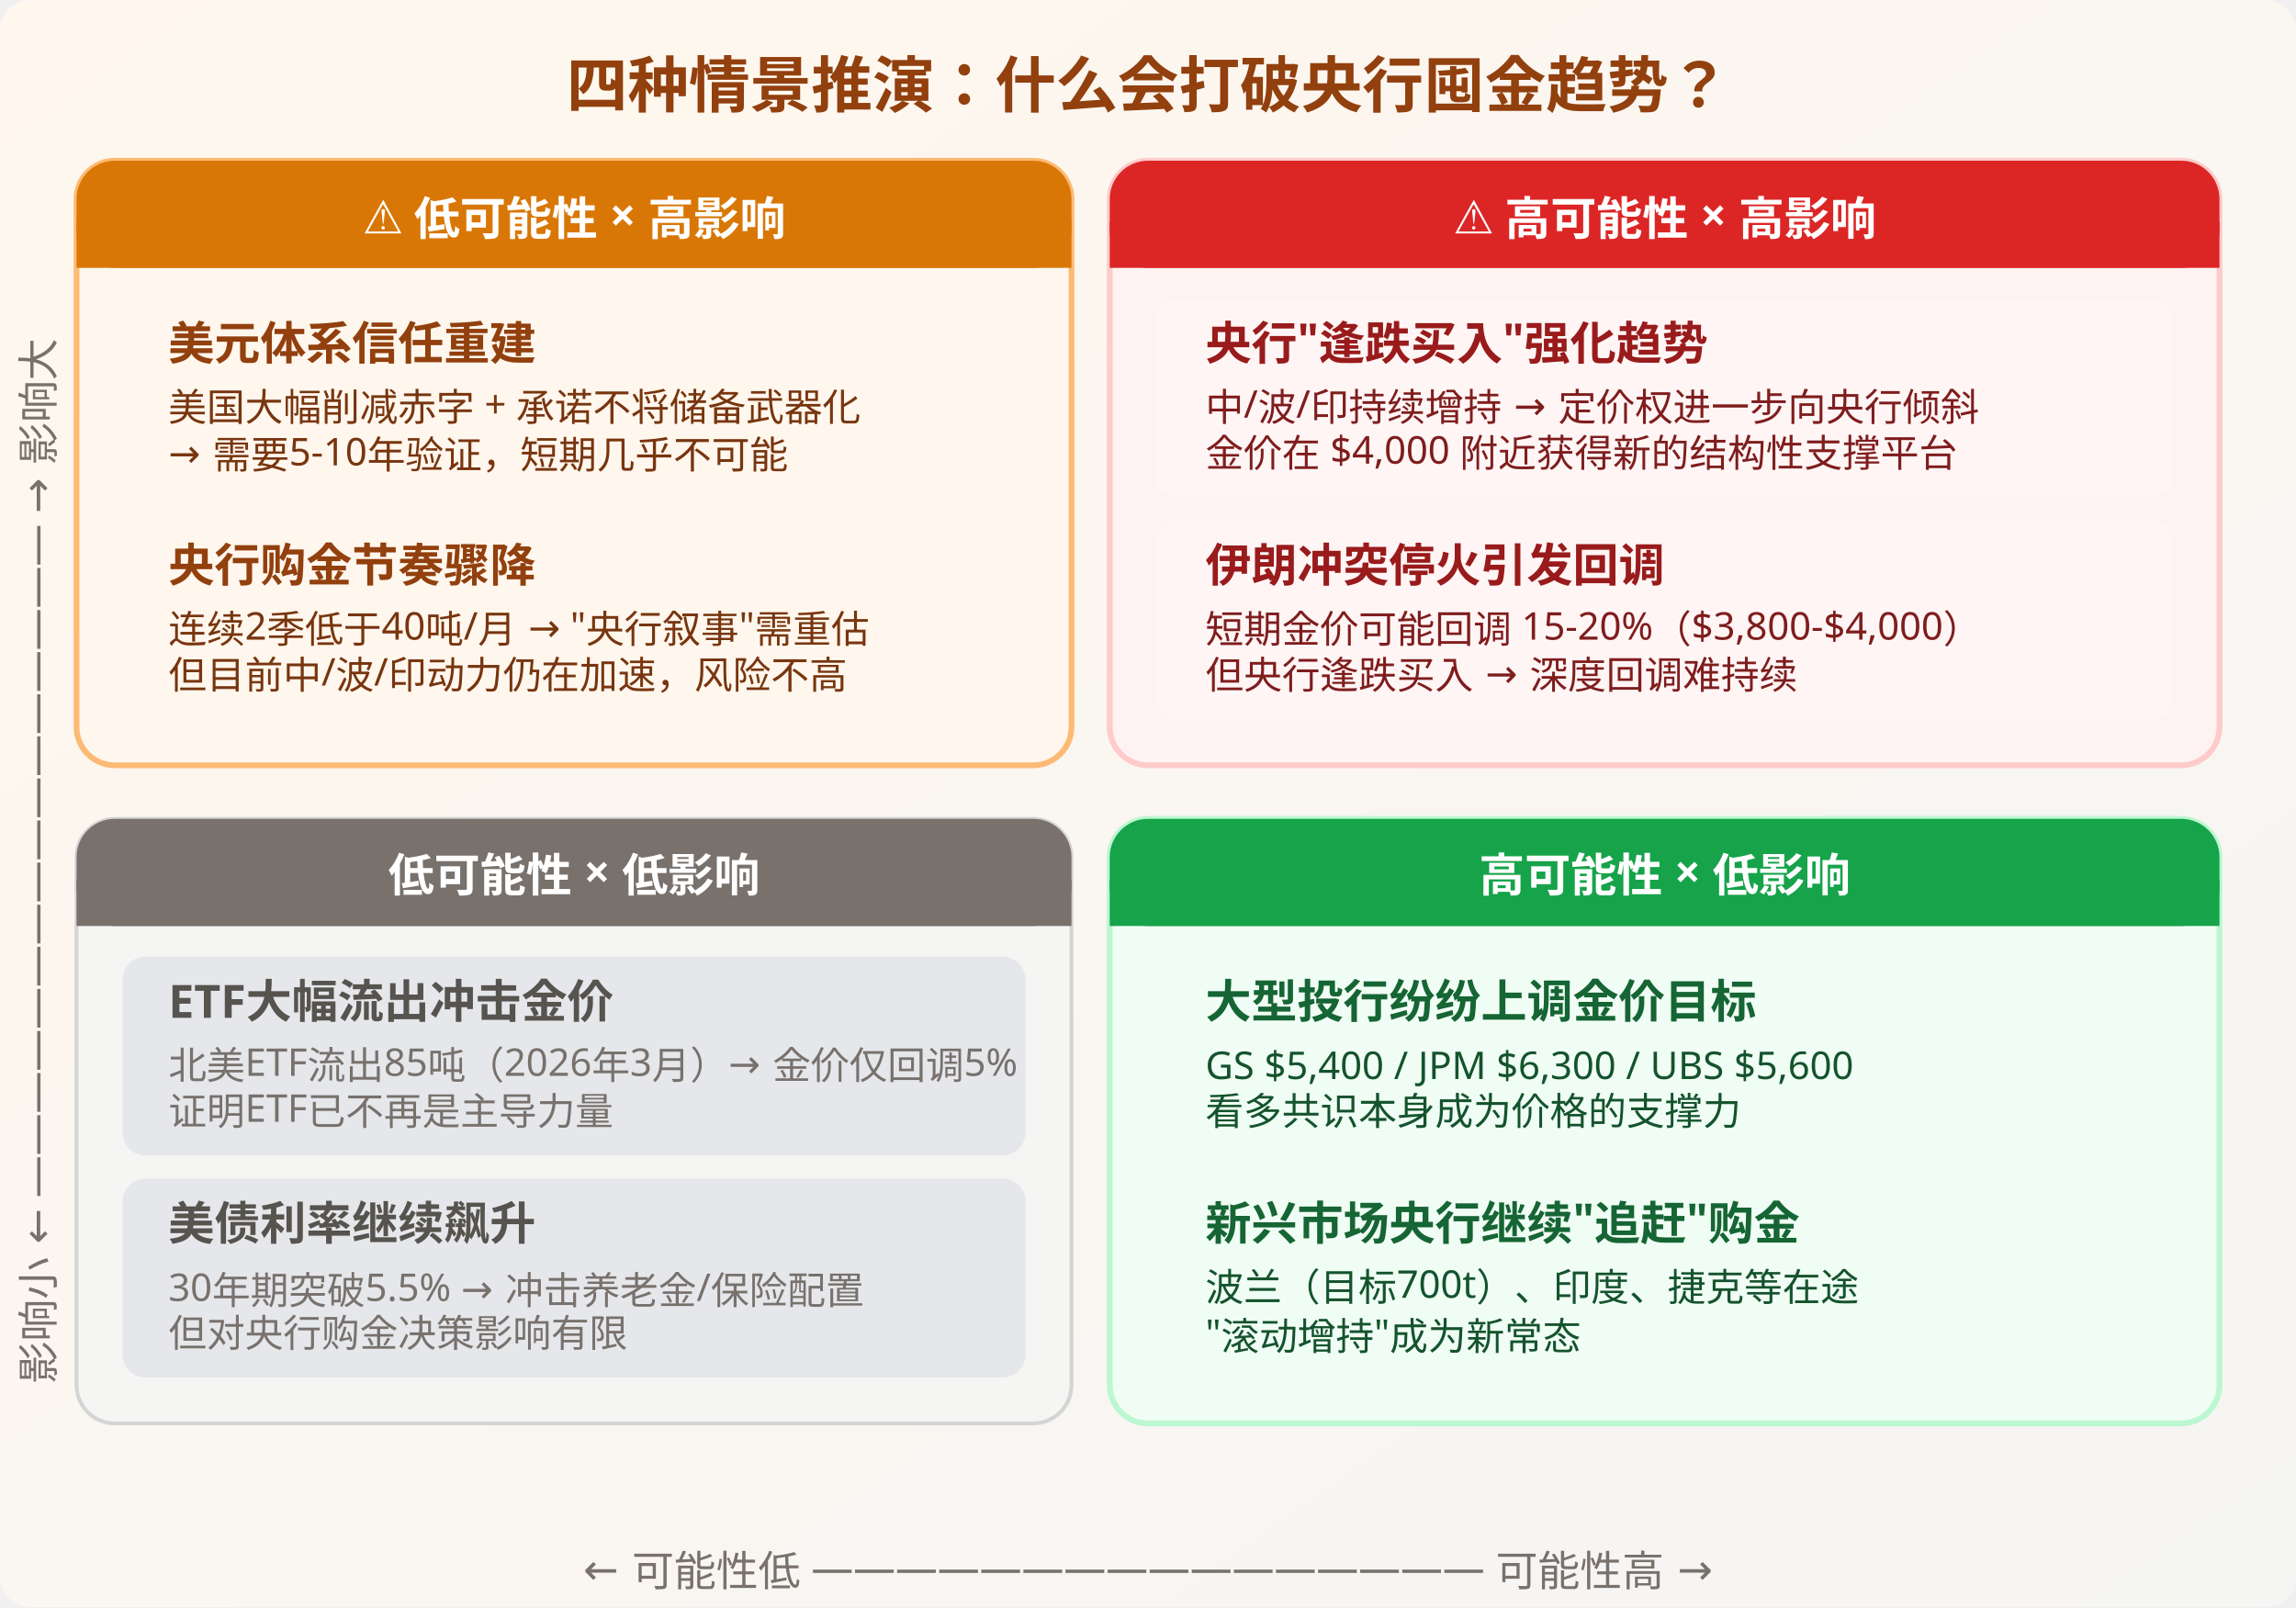
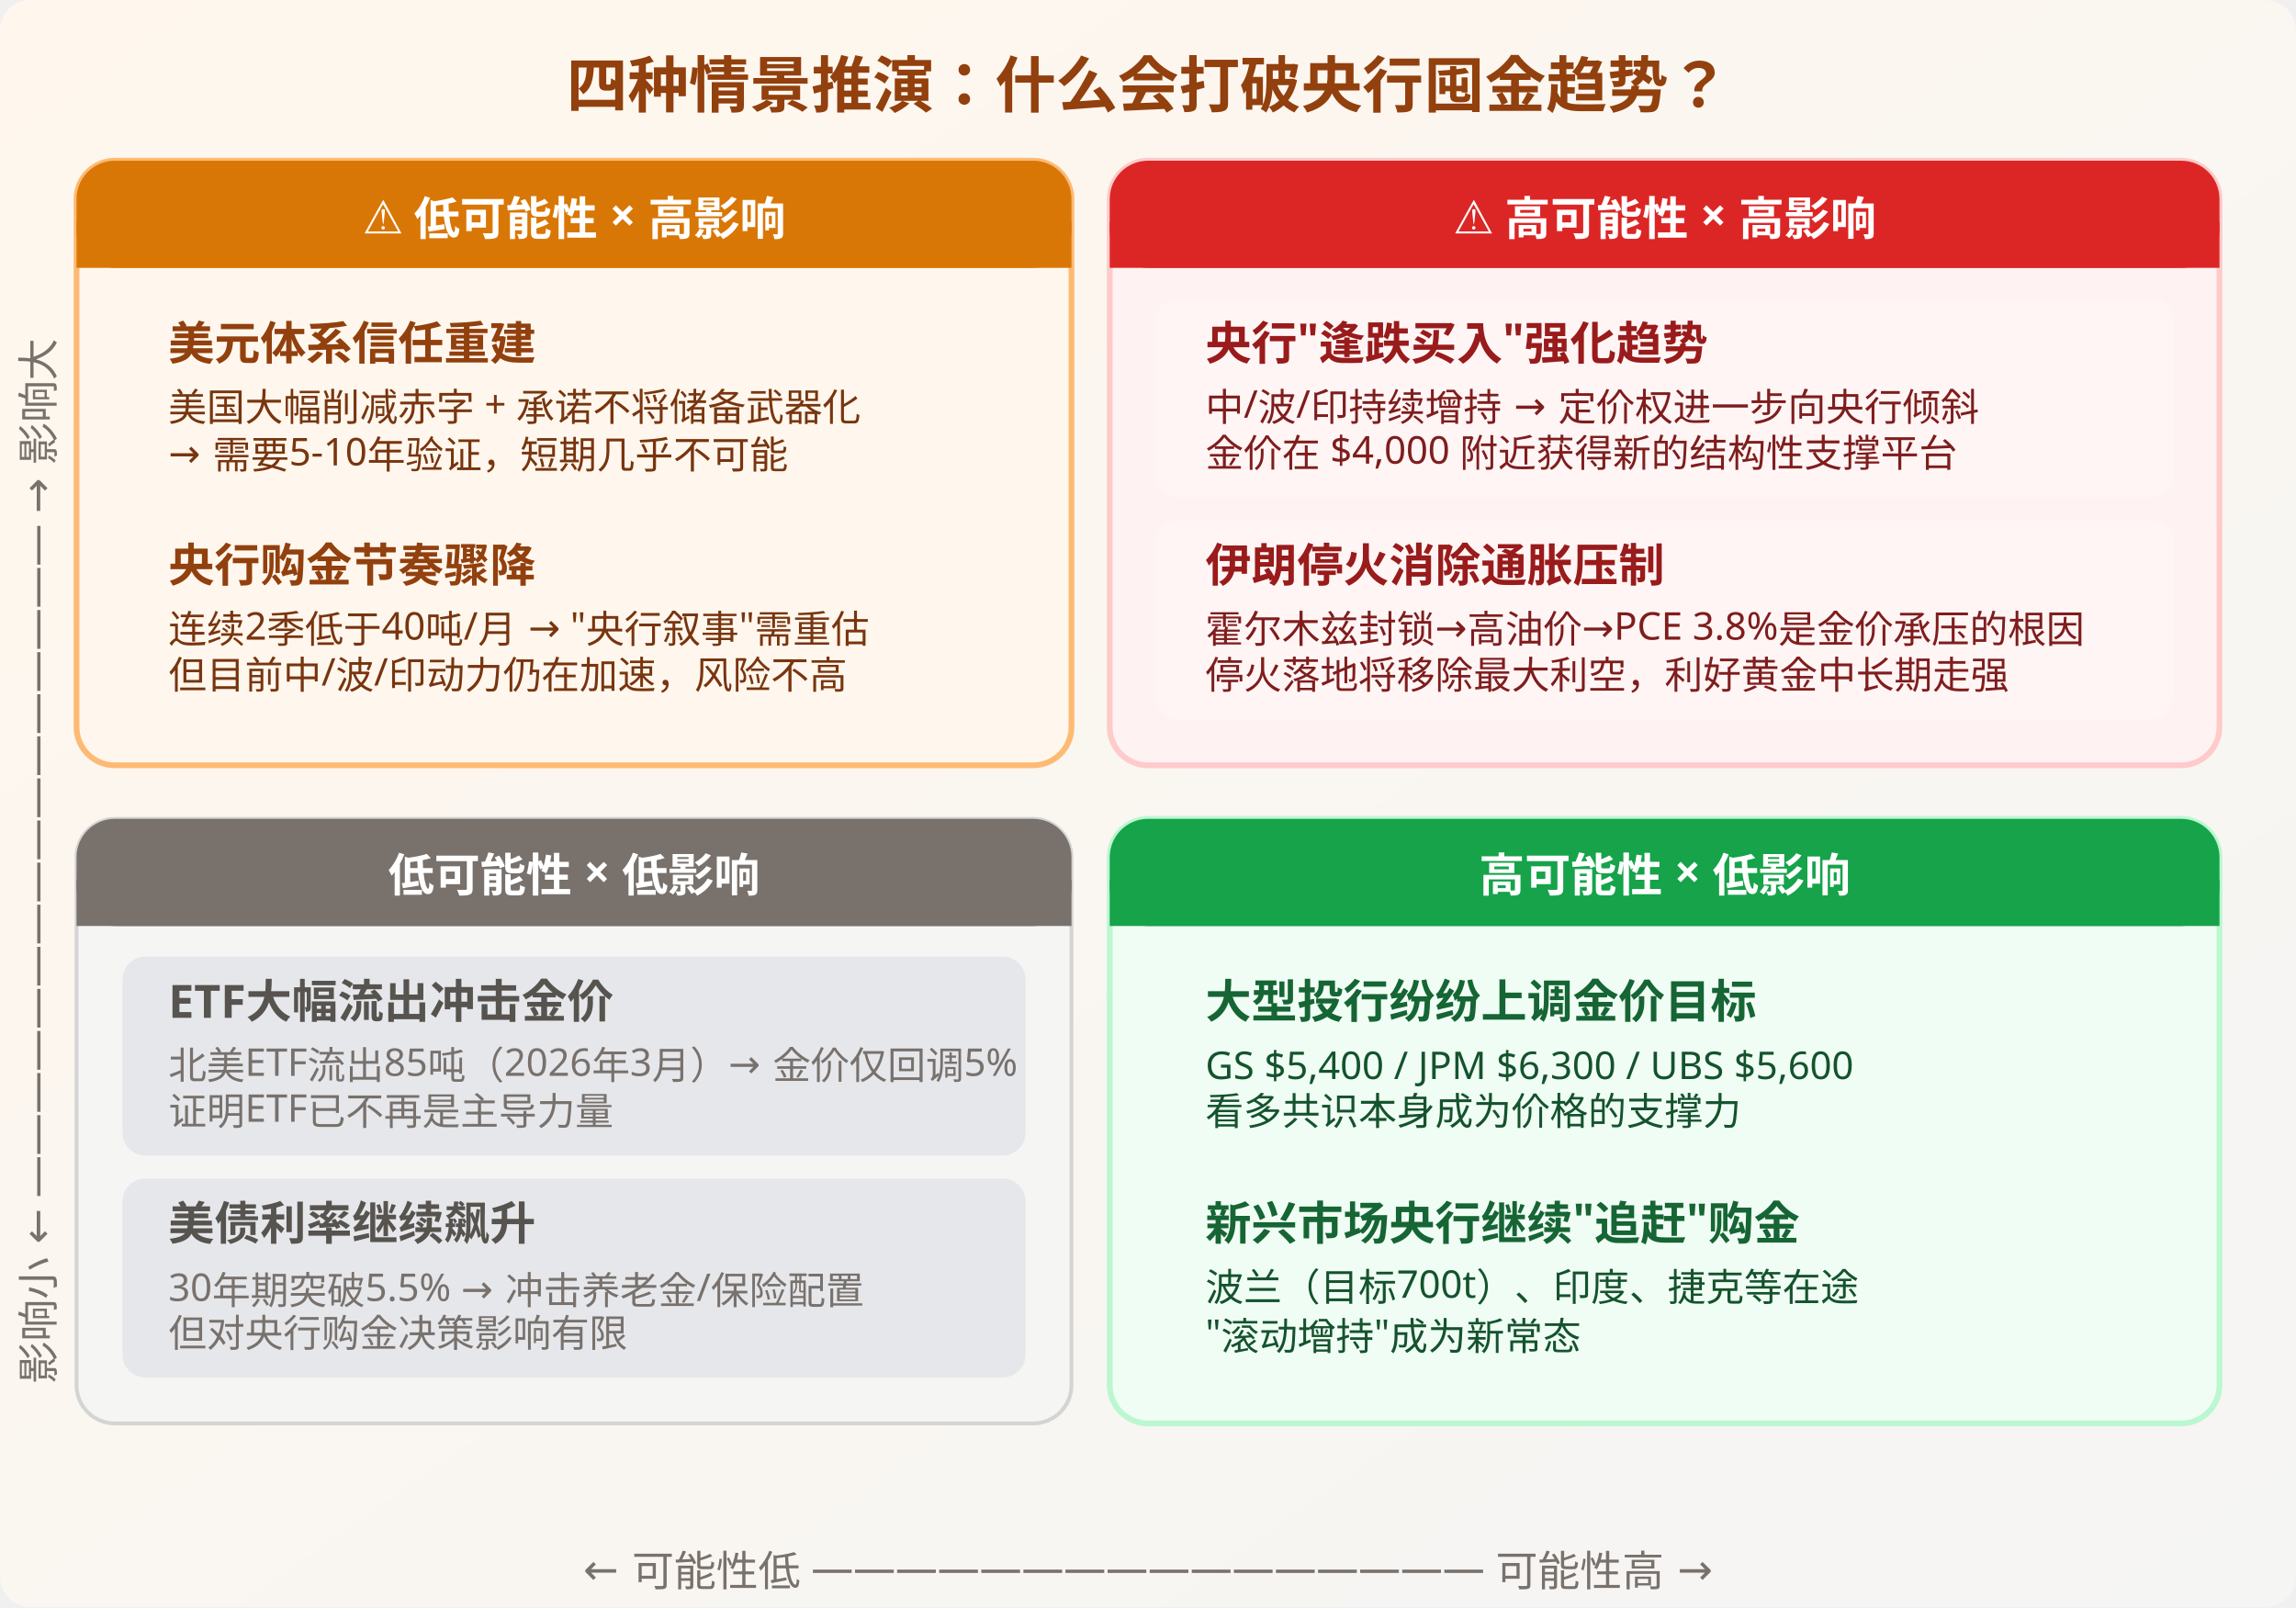
<svg xmlns="http://www.w3.org/2000/svg" viewBox="0 0 600 420" font-family="'PingFang SC','Microsoft YaHei',sans-serif">
  <defs>
    <linearGradient id="bg" x1="0" y1="0" x2="1" y2="1">
      <stop offset="0%" stop-color="#FFF7ED" />
      <stop offset="100%" stop-color="#F5F5F4" />
    </linearGradient>
  </defs>
  <rect width="600" height="420" fill="url(#bg)" rx="8" />
  <text x="300" y="28" text-anchor="middle" font-size="16" font-weight="700" fill="#92400E">四种情景推演：什么会打破央行囤金趋势？</text>
  <text x="300" y="414" text-anchor="middle" font-size="11" fill="#78716C">← 可能性低 ———————————————— 可能性高 →</text>
  <text x="14" y="225" text-anchor="middle" font-size="11" fill="#78716C" transform="rotate(-90,14,225)">影响小 ← ———————————————— → 影响大</text>
  <rect x="290" y="42" width="290" height="158" rx="10" fill="#FEF2F2" stroke="#FECACA" stroke-width="1.5" />
  <rect x="290" y="42" width="290" height="28" rx="10" fill="#DC2626" />
  <rect x="290" y="58" width="290" height="12" fill="#DC2626" />
  <text x="435" y="61" text-anchor="middle" font-size="12" font-weight="700" fill="#fff">⚠️ 高可能性 × 高影响</text>
  <rect x="302" y="78" width="266" height="52" rx="6" fill="#FFF5F5" />
  <text x="315" y="94" font-size="12" font-weight="700" fill="#991B1B">央行"逢跌买入"强化趋势</text>
  <text x="315" y="110" font-size="10" fill="#7F1D1D">中/波/印持续增持 → 定价权进一步向央行倾斜</text>
  <text x="315" y="122" font-size="10" fill="#7F1D1D">金价在 $4,000 附近获得新的结构性支撑平台</text>
  <rect x="302" y="136" width="266" height="52" rx="6" fill="#FFF5F5" />
-   <text x="315" y="152" font-size="12" font-weight="700" fill="#991B1B">伊朗冲突停火引发回调</text>
-   <text x="315" y="168" font-size="10" fill="#7F1D1D">短期金价可能回调 15-20%（$3,800-$4,000）</text>
-   <text x="315" y="180" font-size="10" fill="#7F1D1D">但央行逢跌买入 → 深度回调难持续</text>
+   <text x="315" y="152" font-size="12" font-weight="700" fill="#991B1B">伊朗停火消除通胀压制</text>
+   <text x="315" y="168" font-size="10" fill="#7F1D1D">霍尔木兹封锁→高油价→PCE 3.8%是金价承压的根因</text>
+   <text x="315" y="180" font-size="10" fill="#7F1D1D">停火落地将移除最大利空，利好黄金中长期走强</text>
  <rect x="20" y="42" width="260" height="158" rx="10" fill="#FFF7ED" stroke="#FDBA74" stroke-width="1.5" />
  <rect x="20" y="42" width="260" height="28" rx="10" fill="#D97706" />
  <rect x="20" y="58" width="260" height="12" fill="#D97706" />
  <text x="150" y="61" text-anchor="middle" font-size="12" font-weight="700" fill="#fff">⚠️ 低可能性 × 高影响</text>
  <rect x="32" y="78" width="236" height="52" rx="6" fill="#FFF7ED" />
  <text x="44" y="94" font-size="12" font-weight="700" fill="#92400E">美元体系信任重建</text>
  <text x="44" y="110" font-size="10" fill="#78350F">美国大幅削减赤字 + 承诺不将储备武器化</text>
  <text x="44" y="122" font-size="10" fill="#78350F">→ 需要5-10年验证，短期几乎不可能</text>
  <rect x="32" y="136" width="236" height="52" rx="6" fill="#FFF7ED" />
  <text x="44" y="152" font-size="12" font-weight="700" fill="#92400E">央行购金节奏骤降</text>
  <text x="44" y="168" font-size="10" fill="#78350F">连续2季低于40吨/月 → "央行叙事"需重估</text>
  <text x="44" y="180" font-size="10" fill="#78350F">但目前中/波/印动力仍在加速，风险不高</text>
  <rect x="20" y="214" width="260" height="158" rx="10" fill="#F5F5F4" stroke="#D4D4D4" stroke-width="1" />
  <rect x="20" y="214" width="260" height="28" rx="10" fill="#78716C" />
  <rect x="20" y="230" width="260" height="12" fill="#78716C" />
  <text x="150" y="233" text-anchor="middle" font-size="12" font-weight="700" fill="#fff">低可能性 × 低影响</text>
  <rect x="32" y="250" width="236" height="52" rx="6" fill="#E5E7EB" />
  <text x="44" y="266" font-size="12" font-weight="700" fill="#57534E">ETF大幅流出冲击金价</text>
  <text x="44" y="282" font-size="10" fill="#78716C">北美ETF流出85吨（2026年3月）→ 金价仅回调5%</text>
  <text x="44" y="294" font-size="10" fill="#78716C">证明ETF已不再是主导力量</text>
  <rect x="32" y="308" width="236" height="52" rx="6" fill="#E5E7EB" />
  <text x="44" y="324" font-size="12" font-weight="700" fill="#57534E">美债利率继续飙升</text>
  <text x="44" y="340" font-size="10" fill="#78716C">30年期突破5.5% → 冲击养老金/保险配置</text>
  <text x="44" y="352" font-size="10" fill="#78716C">但对央行购金决策影响有限</text>
  <rect x="290" y="214" width="290" height="158" rx="10" fill="#F0FDF4" stroke="#BBF7D0" stroke-width="1.5" />
  <rect x="290" y="214" width="290" height="28" rx="10" fill="#16A34A" />
  <rect x="290" y="230" width="290" height="12" fill="#16A34A" />
  <text x="435" y="233" text-anchor="middle" font-size="12" font-weight="700" fill="#fff">高可能性 × 低影响</text>
  <rect x="302" y="250" width="266" height="52" rx="6" fill="#F0FDF4" />
  <text x="315" y="266" font-size="12" font-weight="700" fill="#166534">大型投行纷纷上调金价目标</text>
  <text x="315" y="282" font-size="10" fill="#14532D">GS $5,400 / JPM $6,300 / UBS $5,600</text>
  <text x="315" y="294" font-size="10" fill="#14532D">看多共识本身成为价格的支撑力</text>
  <rect x="302" y="308" width="266" height="52" rx="6" fill="#F0FDF4" />
  <text x="315" y="324" font-size="12" font-weight="700" fill="#166534">新兴市场央行继续"追赶"购金</text>
  <text x="315" y="340" font-size="10" fill="#14532D">波兰（目标700t）、印度、捷克等在途</text>
  <text x="315" y="352" font-size="10" fill="#14532D">"滚动增持"成为新常态</text>
</svg>
